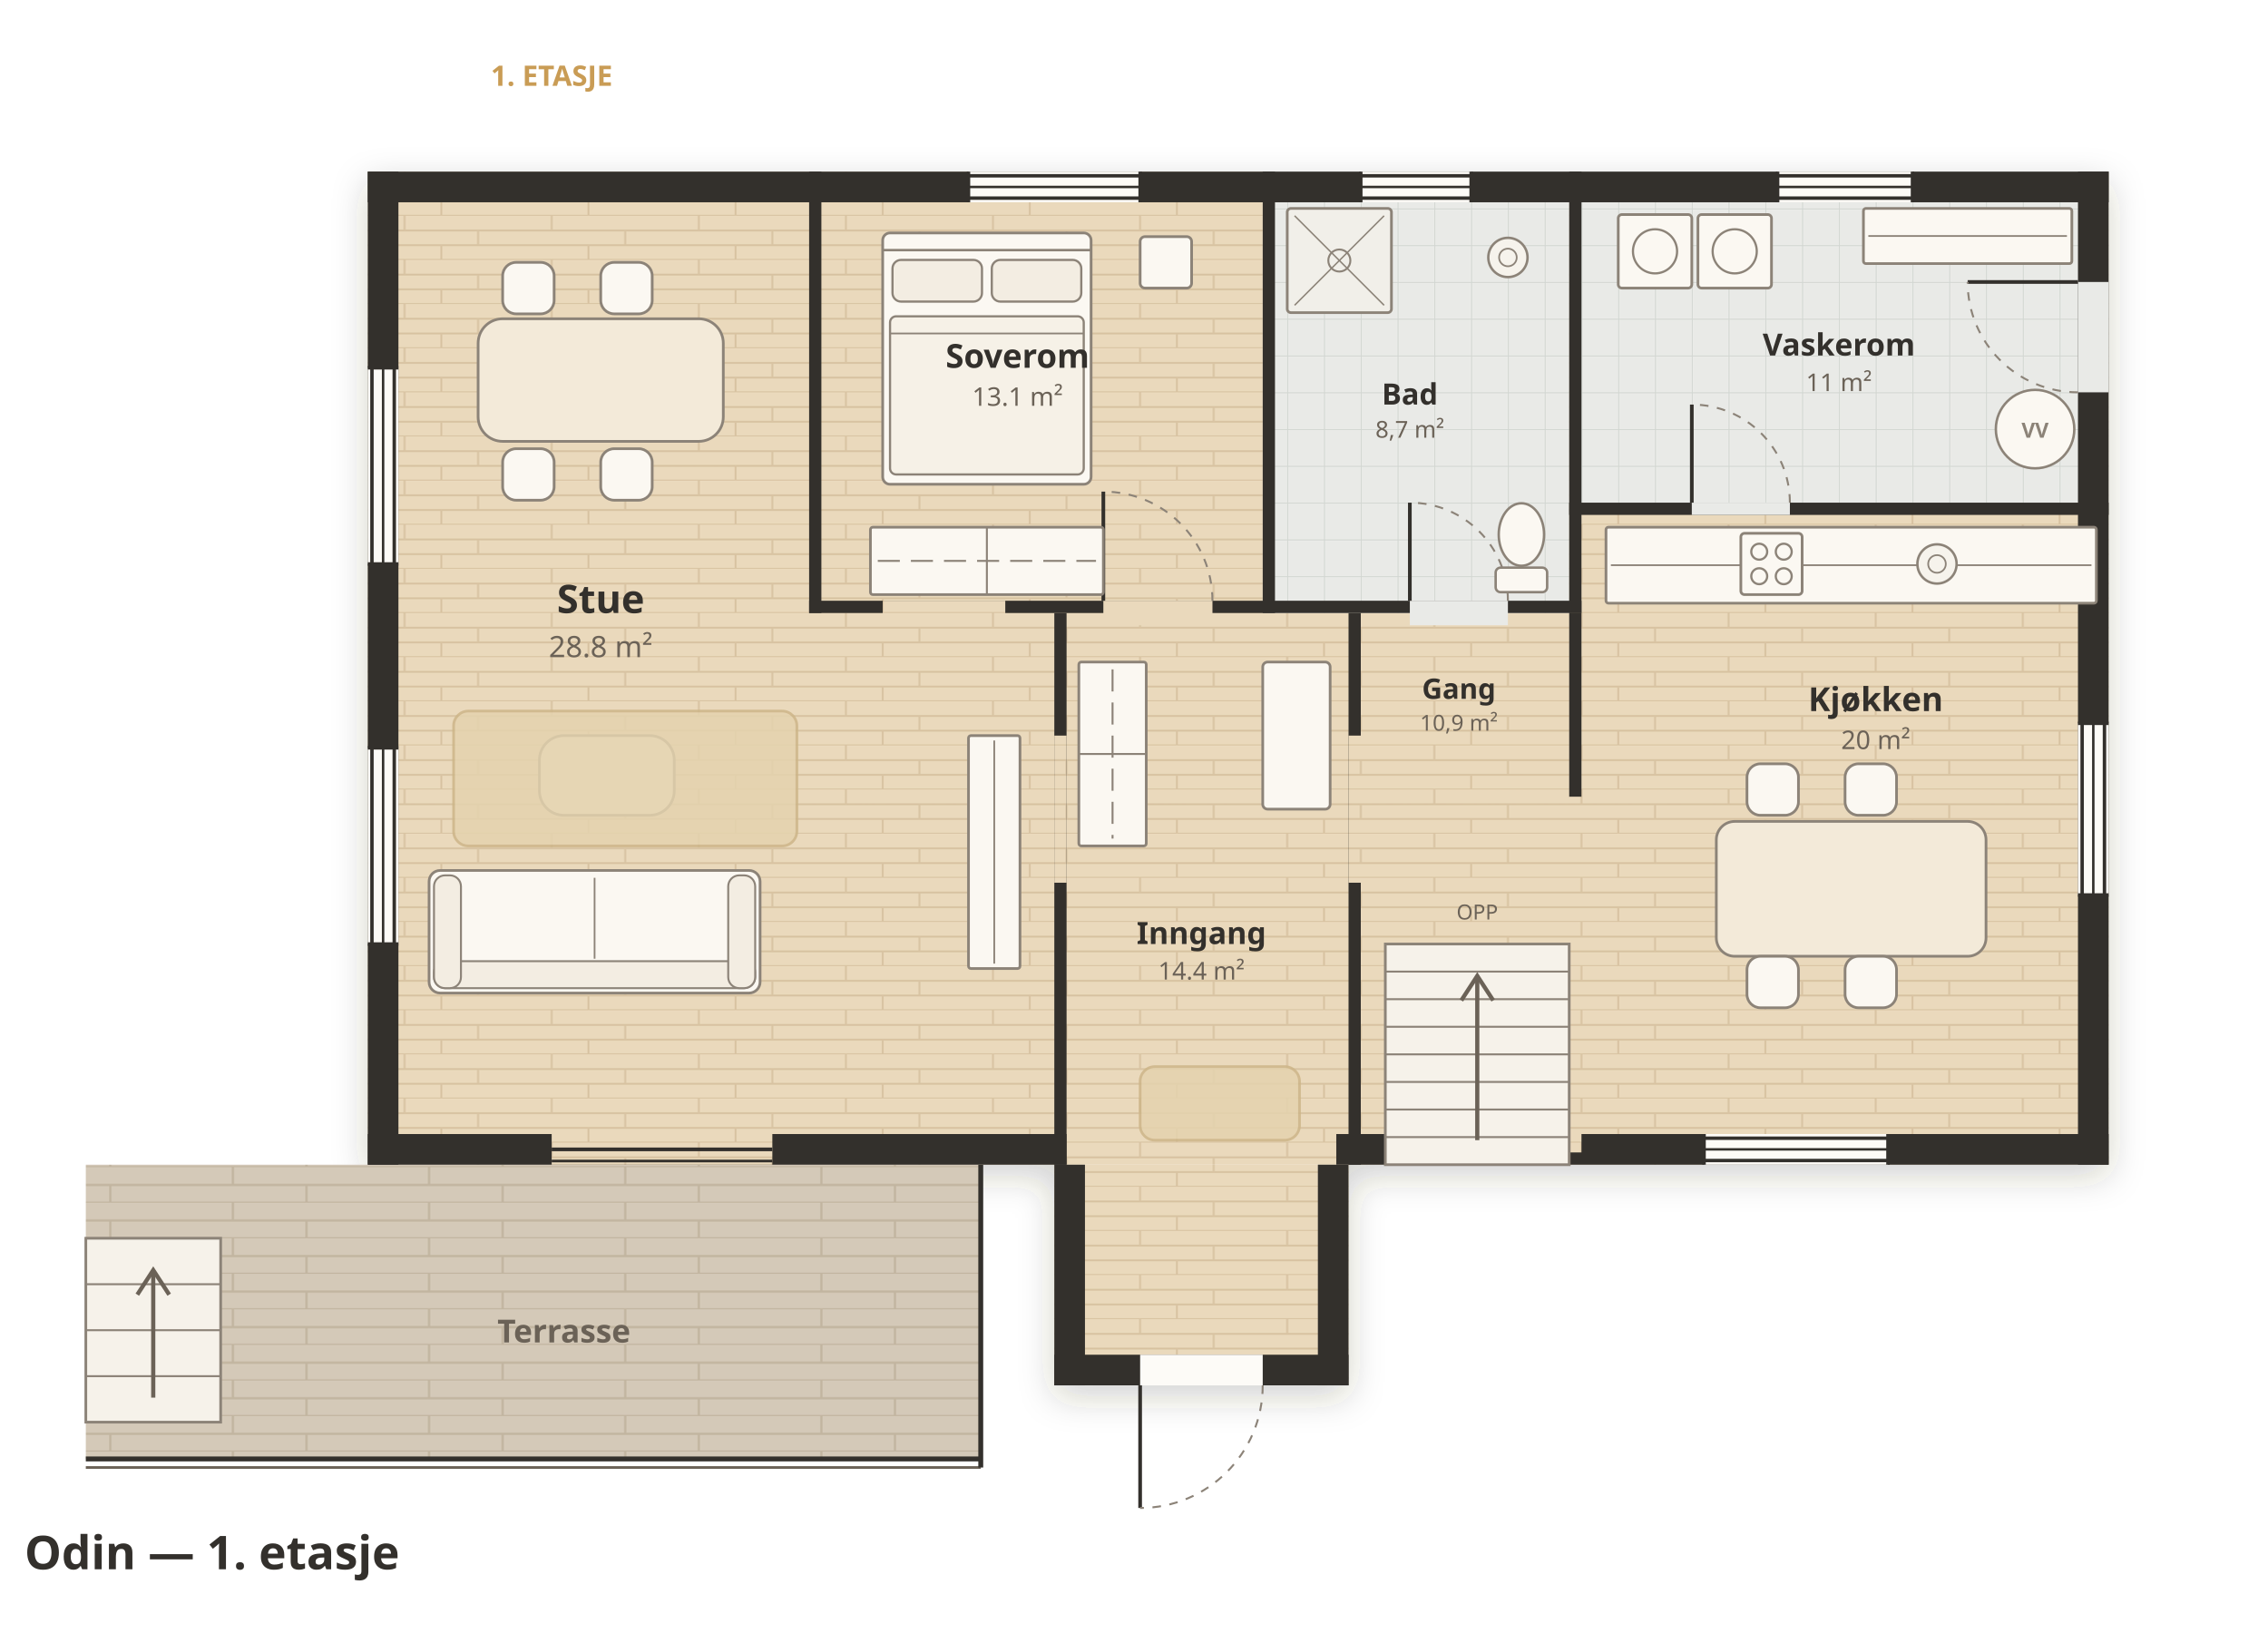
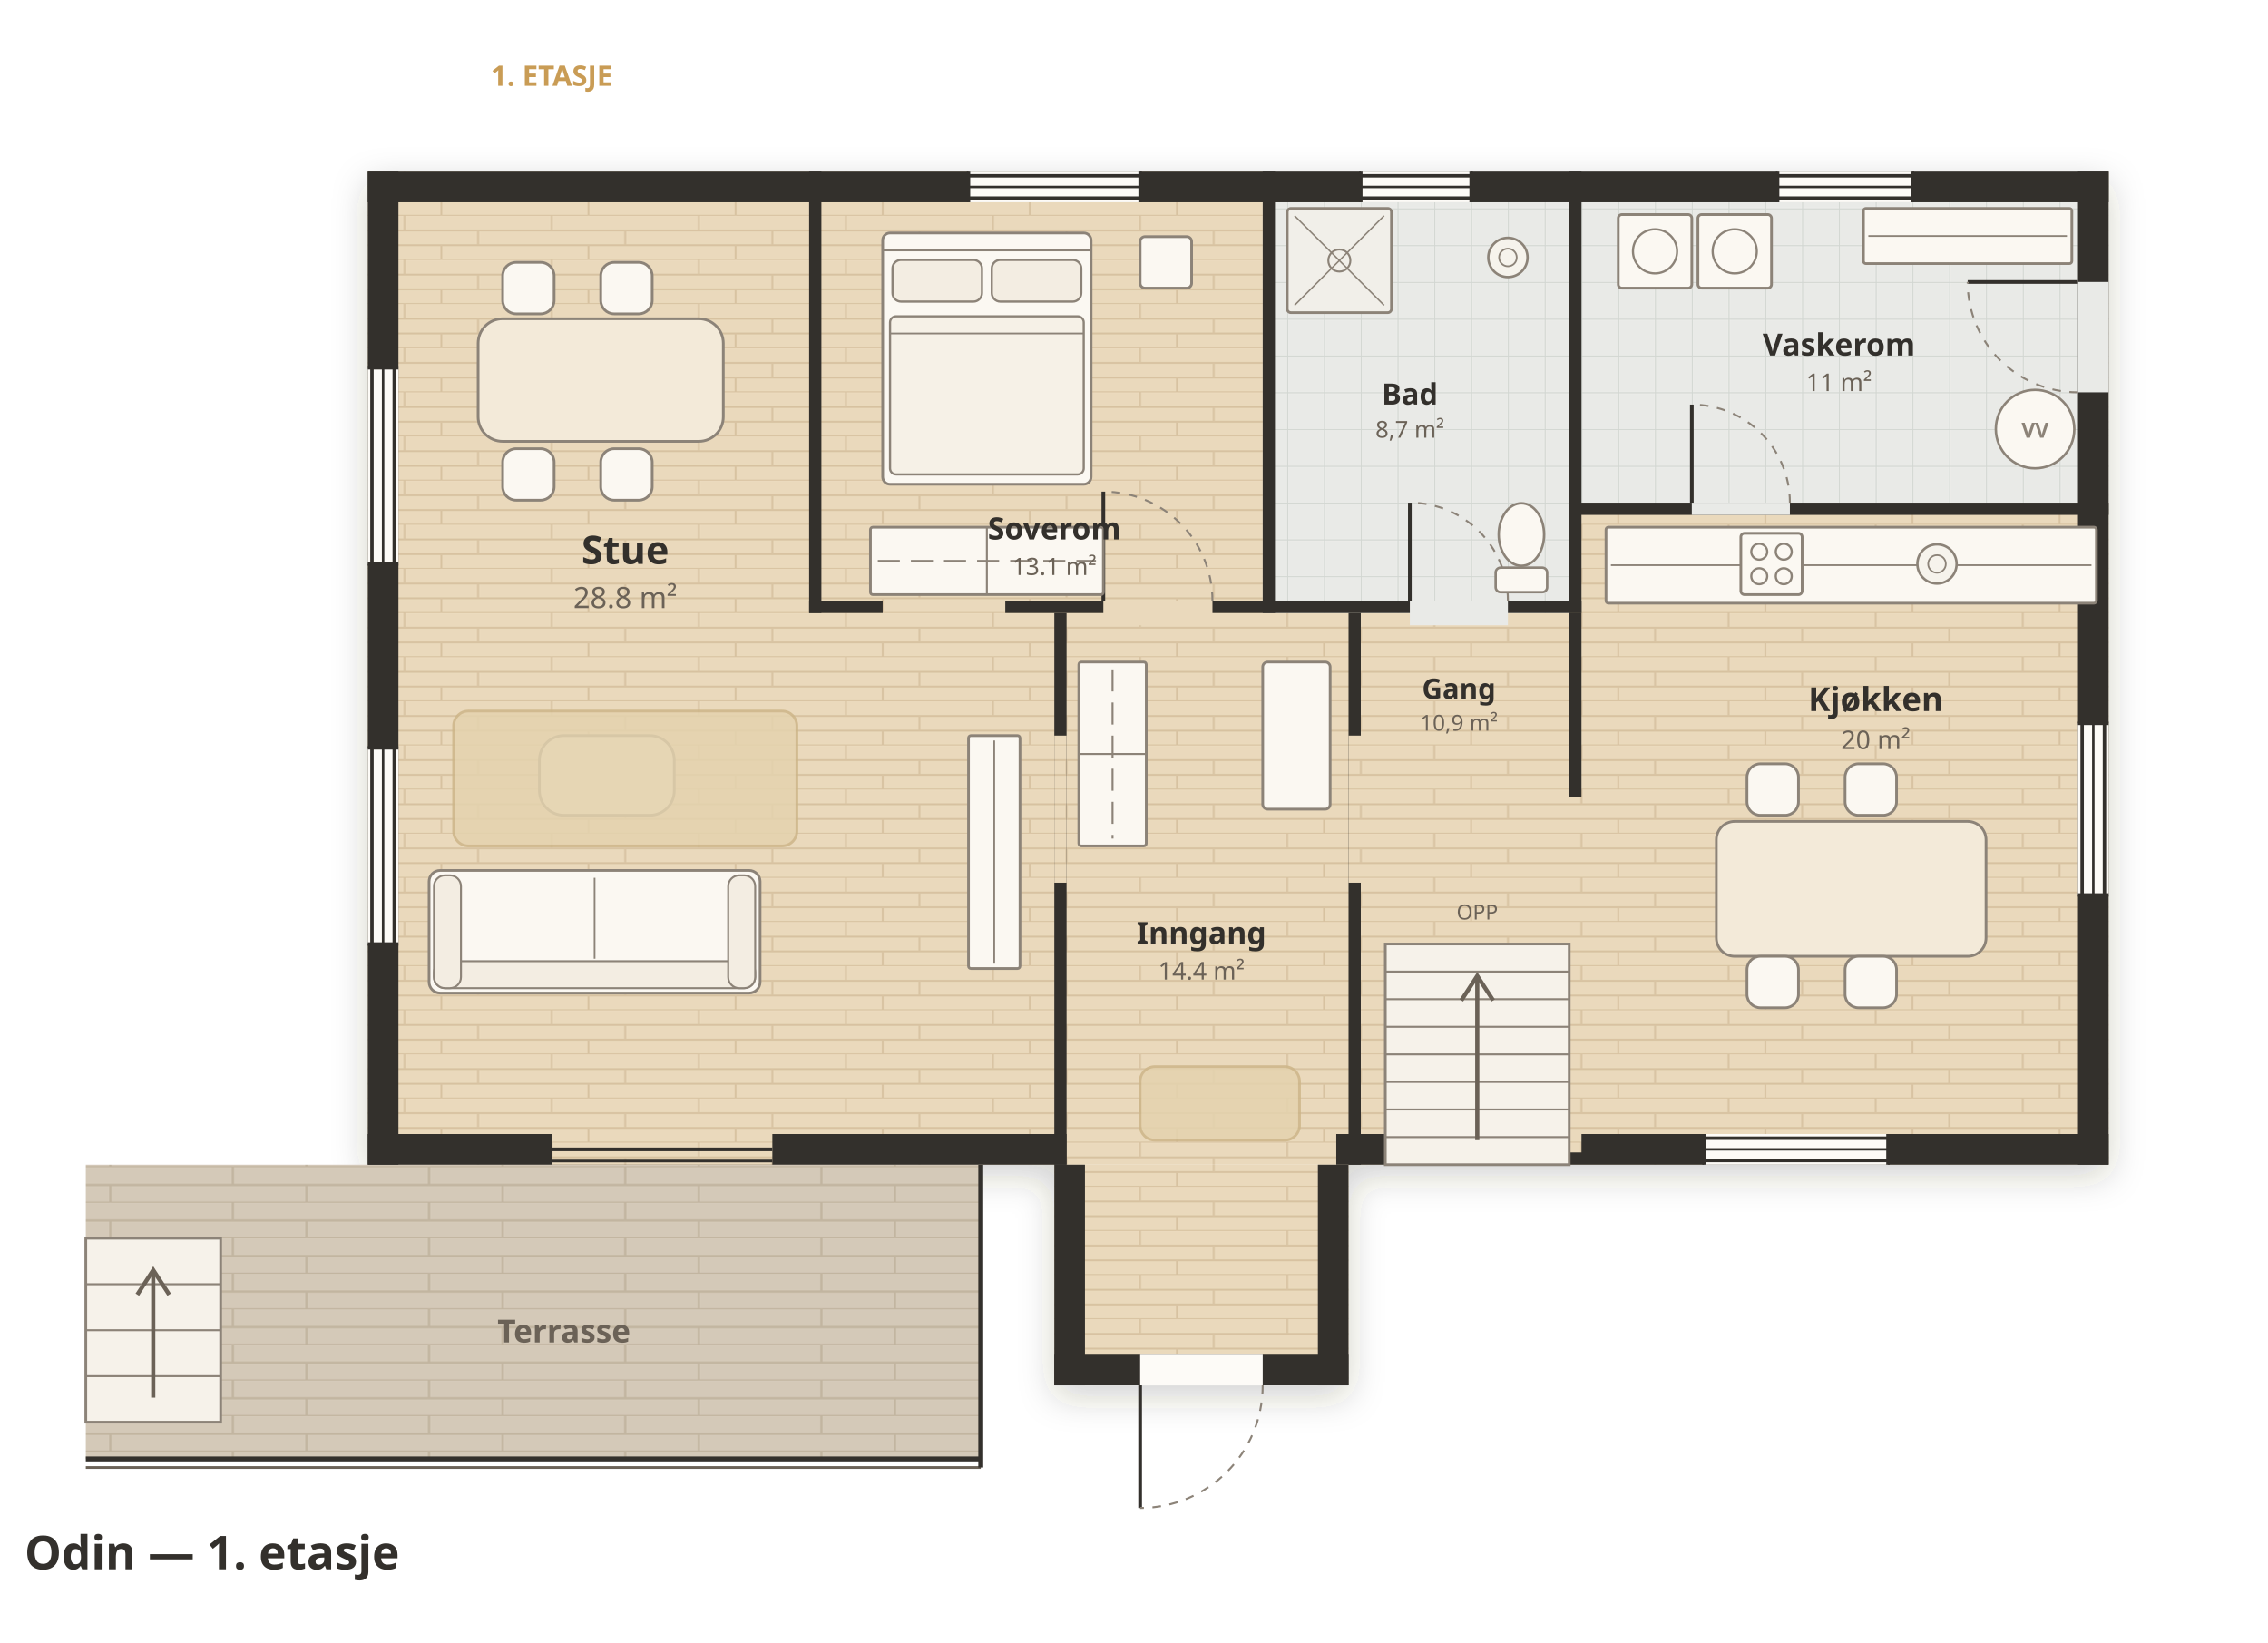
<svg xmlns="http://www.w3.org/2000/svg" viewBox="-3000 -1400 18500 13400" font-family="Poppins, Segoe UI, sans-serif">
  <defs>
    <pattern id="parkett" width="1200" height="360" patternUnits="userSpaceOnUse">
      <rect width="1200" height="360" fill="#EAD9BC" />
      <line x1="0" y1="120" x2="1200" y2="120" stroke="#D9C4A3" stroke-width="16" />
      <line x1="0" y1="240" x2="1200" y2="240" stroke="#D9C4A3" stroke-width="16" />
      <line x1="0" y1="360" x2="1200" y2="360" stroke="#D9C4A3" stroke-width="16" />
      <line x1="300" y1="0" x2="300" y2="120" stroke="#D9C4A3" stroke-width="16" />
      <line x1="900" y1="120" x2="900" y2="240" stroke="#D9C4A3" stroke-width="16" />
      <line x1="600" y1="240" x2="600" y2="360" stroke="#D9C4A3" stroke-width="16" />
    </pattern>
    <pattern id="flis" width="300" height="300" patternUnits="userSpaceOnUse">
      <rect width="300" height="300" fill="#E9EAE7" />
      <path d="M 300 0 L 0 0 0 300" fill="none" stroke="#D2D6D2" stroke-width="14" />
    </pattern>
    <pattern id="dekke" width="1600" height="290" patternUnits="userSpaceOnUse">
      <rect width="1600" height="290" fill="#D4C9B8" />
      <line x1="0" y1="145" x2="1600" y2="145" stroke="#C2B5A0" stroke-width="18" />
      <line x1="0" y1="290" x2="1600" y2="290" stroke="#C2B5A0" stroke-width="18" />
      <line x1="500" y1="0" x2="500" y2="145" stroke="#C2B5A0" stroke-width="18" />
      <line x1="1100" y1="145" x2="1100" y2="290" stroke="#C2B5A0" stroke-width="18" />
    </pattern>
    <pattern id="betong" width="900" height="900" patternUnits="userSpaceOnUse">
      <rect width="900" height="900" fill="#DDDAD3" />
      <circle cx="200" cy="260" r="26" fill="#CBC7BD" />
      <circle cx="640" cy="150" r="20" fill="#CBC7BD" />
      <circle cx="470" cy="560" r="30" fill="#CBC7BD" />
      <circle cx="760" cy="740" r="22" fill="#CBC7BD" />
      <circle cx="130" cy="760" r="18" fill="#CBC7BD" />
    </pattern>
    <filter id="skygge" x="-8%" y="-8%" width="116%" height="116%">
      <feDropShadow dx="0" dy="90" stdDeviation="140" flood-color="#33302C" flood-opacity="0.22" />
    </filter>
  </defs>
  <path d="M 0 0 H 14200 V 8100 H 8000 V 9900 H 5600 V 8100 H 0 Z" fill="#FDFBF7" filter="url(#skygge)" />
  <rect x="-2300" y="8100" width="7300" height="2400" fill="url(#dekke)" stroke="none" stroke-width="0" rx="0" opacity="1" />
  <line x1="-2300" y1="10500" x2="5000" y2="10500" stroke="#33302C" stroke-width="40" />
  <line x1="-2300" y1="10570" x2="5000" y2="10570" stroke="#6b6257" stroke-width="22" />
  <line x1="5000" y1="8100" x2="5000" y2="10570" stroke="#33302C" stroke-width="40" />
  <rect x="-2300" y="8700" width="1100" height="1500" fill="#F6F2EA" stroke="#8C8378" stroke-width="22" rx="0" opacity="1" />
  <line x1="-2300" y1="9075.0" x2="-1200" y2="9075.0" stroke="#8C8378" stroke-width="16" />
  <line x1="-2300" y1="9450.0" x2="-1200" y2="9450.0" stroke="#8C8378" stroke-width="16" />
  <line x1="-2300" y1="9825.0" x2="-1200" y2="9825.0" stroke="#8C8378" stroke-width="16" />
  <line x1="-1750.0" y1="10000" x2="-1750.0" y2="8960" stroke="#6b6257" stroke-width="34" />
  <path d="M -1880.0 9160 L -1750.0 8960 L -1620.0 9160" fill="none" stroke="#6b6257" stroke-width="34" />
  <text x="1600" y="9550" font-size="260" fill="#6b6257" font-weight="600" text-anchor="middle" font-family="Poppins, Segoe UI, sans-serif">Terrasse</text>
  <rect x="0" y="0" width="14200" height="8100" fill="url(#parkett)" stroke="none" stroke-width="0" rx="0" opacity="1" />
  <rect x="5600" y="8100" width="2400" height="1800" fill="url(#parkett)" stroke="none" stroke-width="0" rx="0" opacity="1" />
  <rect x="7300" y="0" width="2500" height="3600" fill="url(#flis)" stroke="none" stroke-width="0" rx="0" opacity="1" />
  <rect x="9800" y="0" width="4400" height="2700" fill="url(#flis)" stroke="none" stroke-width="0" rx="0" opacity="1" />
  <rect x="0" y="0" width="14200" height="250" fill="#33302C" stroke="none" stroke-width="0" rx="0" opacity="1" />
  <rect x="0" y="0" width="250" height="8100" fill="#33302C" stroke="none" stroke-width="0" rx="0" opacity="1" />
  <rect x="13950" y="0" width="250" height="8100" fill="#33302C" stroke="none" stroke-width="0" rx="0" opacity="1" />
  <rect x="0" y="7850" width="5700" height="250" fill="#33302C" stroke="none" stroke-width="0" rx="0" opacity="1" />
  <rect x="7900" y="7850" width="6300" height="250" fill="#33302C" stroke="none" stroke-width="0" rx="0" opacity="1" />
  <rect x="5600" y="8100" width="250" height="1800" fill="#33302C" stroke="none" stroke-width="0" rx="0" opacity="1" />
  <rect x="7750" y="8100" width="250" height="1800" fill="#33302C" stroke="none" stroke-width="0" rx="0" opacity="1" />
  <rect x="5600" y="9650" width="2400" height="250" fill="#33302C" stroke="none" stroke-width="0" rx="0" opacity="1" />
  <rect x="3600" y="0" width="100" height="3600" fill="#33302C" stroke="none" stroke-width="0" rx="0" opacity="1" />
  <rect x="3600" y="3500" width="6300" height="100" fill="#33302C" stroke="none" stroke-width="0" rx="0" opacity="1" />
  <rect x="7300" y="0" width="100" height="3600" fill="#33302C" stroke="none" stroke-width="0" rx="0" opacity="1" />
  <rect x="9800" y="0" width="100" height="3600" fill="#33302C" stroke="none" stroke-width="0" rx="0" opacity="1" />
  <rect x="9800" y="2700" width="4400" height="100" fill="#33302C" stroke="none" stroke-width="0" rx="0" opacity="1" />
  <rect x="5600" y="3600" width="100" height="4500" fill="#33302C" stroke="none" stroke-width="0" rx="0" opacity="1" />
  <rect x="8000" y="3600" width="100" height="4500" fill="#33302C" stroke="none" stroke-width="0" rx="0" opacity="1" />
  <rect x="9800" y="3600" width="100" height="1500" fill="#33302C" stroke="none" stroke-width="0" rx="0" opacity="1" />
  <rect x="0" y="1600" width="250" height="1600" fill="#FDFBF7" stroke="none" stroke-width="0" rx="0" opacity="1" />
  <line x1="34" y1="1600" x2="34" y2="3200" stroke="#33302C" stroke-width="28" />
  <line x1="216" y1="1600" x2="216" y2="3200" stroke="#33302C" stroke-width="28" />
  <line x1="125.0" y1="1600" x2="125.0" y2="3200" stroke="#33302C" stroke-width="20" />
  <line x1="0" y1="1600" x2="250" y2="1600" stroke="#33302C" stroke-width="28" />
  <line x1="0" y1="3200" x2="250" y2="3200" stroke="#33302C" stroke-width="28" />
  <rect x="0" y="4700" width="250" height="1600" fill="#FDFBF7" stroke="none" stroke-width="0" rx="0" opacity="1" />
  <line x1="34" y1="4700" x2="34" y2="6300" stroke="#33302C" stroke-width="28" />
  <line x1="216" y1="4700" x2="216" y2="6300" stroke="#33302C" stroke-width="28" />
  <line x1="125.0" y1="4700" x2="125.0" y2="6300" stroke="#33302C" stroke-width="20" />
  <line x1="0" y1="4700" x2="250" y2="4700" stroke="#33302C" stroke-width="28" />
  <line x1="0" y1="6300" x2="250" y2="6300" stroke="#33302C" stroke-width="28" />
  <rect x="1500" y="7850" width="1800" height="250" fill="url(#parkett)" stroke="none" stroke-width="0" rx="0" opacity="1" />
  <line x1="1500" y1="7975.0" x2="3300" y2="7975.0" stroke="#33302C" stroke-width="30" />
  <line x1="1500" y1="8070" x2="3300" y2="8070" stroke="#33302C" stroke-width="22" />
  <rect x="4900" y="0" width="1400" height="250" fill="#FDFBF7" stroke="none" stroke-width="0" rx="0" opacity="1" />
  <line x1="4900" y1="34" x2="6300" y2="34" stroke="#33302C" stroke-width="28" />
  <line x1="4900" y1="216" x2="6300" y2="216" stroke="#33302C" stroke-width="28" />
  <line x1="4900" y1="125.0" x2="6300" y2="125.0" stroke="#33302C" stroke-width="20" />
  <line x1="4900" y1="0" x2="4900" y2="250" stroke="#33302C" stroke-width="28" />
  <line x1="6300" y1="0" x2="6300" y2="250" stroke="#33302C" stroke-width="28" />
  <rect x="8100" y="0" width="900" height="250" fill="#FDFBF7" stroke="none" stroke-width="0" rx="0" opacity="1" />
  <line x1="8100" y1="34" x2="9000" y2="34" stroke="#33302C" stroke-width="28" />
  <line x1="8100" y1="216" x2="9000" y2="216" stroke="#33302C" stroke-width="28" />
  <line x1="8100" y1="125.0" x2="9000" y2="125.0" stroke="#33302C" stroke-width="20" />
  <line x1="8100" y1="0" x2="8100" y2="250" stroke="#33302C" stroke-width="28" />
  <line x1="9000" y1="0" x2="9000" y2="250" stroke="#33302C" stroke-width="28" />
  <rect x="11500" y="0" width="1100" height="250" fill="#FDFBF7" stroke="none" stroke-width="0" rx="0" opacity="1" />
  <line x1="11500" y1="34" x2="12600" y2="34" stroke="#33302C" stroke-width="28" />
  <line x1="11500" y1="216" x2="12600" y2="216" stroke="#33302C" stroke-width="28" />
  <line x1="11500" y1="125.0" x2="12600" y2="125.0" stroke="#33302C" stroke-width="20" />
  <line x1="11500" y1="0" x2="11500" y2="250" stroke="#33302C" stroke-width="28" />
  <line x1="12600" y1="0" x2="12600" y2="250" stroke="#33302C" stroke-width="28" />
  <rect x="13950" y="900" width="250" height="900" fill="#E9EAE7" stroke="none" stroke-width="0" rx="0" opacity="1" />
  <path d="M 13950 900 L 13050 900" stroke="#33302C" stroke-width="30" fill="none" />
  <path d="M 13950 1800 A 900 900 0 0 1 13050 900" stroke="#8C8378" stroke-width="16" fill="none" stroke-dasharray="70 70" />
  <rect x="13950" y="4500" width="250" height="1400" fill="#FDFBF7" stroke="none" stroke-width="0" rx="0" opacity="1" />
  <line x1="13984" y1="4500" x2="13984" y2="5900" stroke="#33302C" stroke-width="28" />
  <line x1="14166" y1="4500" x2="14166" y2="5900" stroke="#33302C" stroke-width="28" />
  <line x1="14075.0" y1="4500" x2="14075.0" y2="5900" stroke="#33302C" stroke-width="20" />
  <line x1="13950" y1="4500" x2="14200" y2="4500" stroke="#33302C" stroke-width="28" />
  <line x1="13950" y1="5900" x2="14200" y2="5900" stroke="#33302C" stroke-width="28" />
  <rect x="10900" y="7850" width="1500" height="250" fill="#FDFBF7" stroke="none" stroke-width="0" rx="0" opacity="1" />
  <line x1="10900" y1="7884" x2="12400" y2="7884" stroke="#33302C" stroke-width="28" />
  <line x1="10900" y1="8066" x2="12400" y2="8066" stroke="#33302C" stroke-width="28" />
  <line x1="10900" y1="7975.0" x2="12400" y2="7975.0" stroke="#33302C" stroke-width="20" />
  <line x1="10900" y1="7850" x2="10900" y2="8100" stroke="#33302C" stroke-width="28" />
  <line x1="12400" y1="7850" x2="12400" y2="8100" stroke="#33302C" stroke-width="28" />
  <rect x="6300" y="9650" width="1000" height="250" fill="#FDFBF7" stroke="none" stroke-width="0" rx="0" opacity="1" />
  <path d="M 6300 9900 L 6300 10900" stroke="#33302C" stroke-width="30" fill="none" />
  <path d="M 7300 9900 A 1000 1000 0 0 1 6300 10900" stroke="#8C8378" stroke-width="16" fill="none" stroke-dasharray="70 70" />
  <rect x="4200" y="3500" width="1000" height="200" fill="url(#parkett)" stroke="none" stroke-width="0" rx="0" opacity="1" />
  <rect x="6000" y="3500" width="890" height="200" fill="#EAD9BC" stroke="none" stroke-width="0" rx="0" opacity="1" />
  <path d="M 6000 3500 L 6000 2610" stroke="#33302C" stroke-width="30" fill="none" />
  <path d="M 6890 3500 A 890 890 0 0 0 6000 2610" stroke="#8C8378" stroke-width="16" fill="none" stroke-dasharray="70 70" />
  <rect x="8500" y="3500" width="800" height="200" fill="#E9EAE7" stroke="none" stroke-width="0" rx="0" opacity="1" />
  <path d="M 8500 3500 L 8500 2700" stroke="#33302C" stroke-width="30" fill="none" />
  <path d="M 9300 3500 A 800 800 0 0 0 8500 2700" stroke="#8C8378" stroke-width="16" fill="none" stroke-dasharray="70 70" />
  <rect x="10800" y="2700" width="800" height="100" fill="#E9EAE7" stroke="none" stroke-width="0" rx="0" opacity="1" />
  <path d="M 10800 2700 L 10800 1900" stroke="#33302C" stroke-width="30" fill="none" />
  <path d="M 11600 2700 A 800 800 0 0 0 10800 1900" stroke="#8C8378" stroke-width="16" fill="none" stroke-dasharray="70 70" />
  <rect x="5600" y="4600" width="100" height="1200" fill="url(#parkett)" stroke="none" stroke-width="0" rx="0" opacity="1" />
  <rect x="8000" y="4600" width="100" height="1200" fill="url(#parkett)" stroke="none" stroke-width="0" rx="0" opacity="1" />
  <rect x="9800" y="5100" width="100" height="2900" fill="url(#parkett)" stroke="none" stroke-width="0" rx="0" opacity="1" />
  <rect x="8300" y="6300" width="1500" height="1800" fill="#F6F2EA" stroke="#8C8378" stroke-width="22" rx="0" opacity="1" />
  <line x1="8300" y1="6525.0" x2="9800" y2="6525.0" stroke="#8C8378" stroke-width="16" />
  <line x1="8300" y1="6750.0" x2="9800" y2="6750.0" stroke="#8C8378" stroke-width="16" />
  <line x1="8300" y1="6975.0" x2="9800" y2="6975.0" stroke="#8C8378" stroke-width="16" />
  <line x1="8300" y1="7200.0" x2="9800" y2="7200.0" stroke="#8C8378" stroke-width="16" />
  <line x1="8300" y1="7425.0" x2="9800" y2="7425.0" stroke="#8C8378" stroke-width="16" />
  <line x1="8300" y1="7650.0" x2="9800" y2="7650.0" stroke="#8C8378" stroke-width="16" />
  <line x1="8300" y1="7875.0" x2="9800" y2="7875.0" stroke="#8C8378" stroke-width="16" />
  <line x1="9050.0" y1="7900" x2="9050.0" y2="6560" stroke="#6b6257" stroke-width="34" />
  <path d="M 8920.0 6760 L 9050.0 6560 L 9180.0 6760" fill="none" stroke="#6b6257" stroke-width="34" />
  <text x="9050" y="6100" font-size="170" fill="#6b6257" font-weight="500" text-anchor="middle" font-family="Poppins, Segoe UI, sans-serif">OPP</text>
  <rect x="500" y="5700" width="2700" height="1000" fill="#FBF8F2" stroke="#8C8378" stroke-width="22" rx="90" opacity="1" />
  <rect x="540" y="6440" width="2620" height="220" fill="#F3EDE2" stroke="#8C8378" stroke-width="16" rx="90" opacity="1" />
  <rect x="540" y="5740" width="220" height="920" fill="#F3EDE2" stroke="#8C8378" stroke-width="16" rx="90" opacity="1" />
  <rect x="2940" y="5740" width="220" height="920" fill="#F3EDE2" stroke="#8C8378" stroke-width="16" rx="90" opacity="1" />
  <line x1="1850.0" y1="5760" x2="1850.0" y2="6420" stroke="#8C8378" stroke-width="14" />
  <rect x="1400" y="4600" width="1100" height="650" fill="#F3EAD9" stroke="#8C8378" stroke-width="22" rx="200" opacity="1" />
  <rect x="700" y="4400" width="2800" height="1100" fill="#E4D2AE" stroke="#CDB588" stroke-width="22" rx="120" opacity="0.85" />
  <rect x="4900" y="4600" width="420" height="1900" fill="#FBF8F2" stroke="#8C8378" stroke-width="22" rx="20" opacity="1" />
  <line x1="5110.0" y1="4640" x2="5110.0" y2="6460" stroke="#8C8378" stroke-width="14" />
  <rect x="900" y="1200" width="2000" height="1000" fill="#F3EAD9" stroke="#8C8378" stroke-width="22" rx="200" opacity="1" />
  <rect x="1100" y="740" width="420" height="420" fill="#FBF8F2" stroke="#8C8378" stroke-width="22" rx="110" opacity="1" />
  <rect x="1900" y="740" width="420" height="420" fill="#FBF8F2" stroke="#8C8378" stroke-width="22" rx="110" opacity="1" />
  <rect x="1100" y="2260" width="420" height="420" fill="#FBF8F2" stroke="#8C8378" stroke-width="22" rx="110" opacity="1" />
  <rect x="1900" y="2260" width="420" height="420" fill="#FBF8F2" stroke="#8C8378" stroke-width="22" rx="110" opacity="1" />
  <rect x="4200" y="500" width="1700" height="2050" fill="#FBF8F2" stroke="#8C8378" stroke-width="22" rx="60" opacity="1" />
  <line x1="4200" y1="640" x2="5900" y2="640" stroke="#8C8378" stroke-width="20" />
  <rect x="4280" y="720" width="730.0" height="340" fill="#F3EDE2" stroke="#8C8378" stroke-width="18" rx="70" opacity="1" />
  <rect x="5090.0" y="720" width="730.0" height="340" fill="#F3EDE2" stroke="#8C8378" stroke-width="18" rx="70" opacity="1" />
  <rect x="4260" y="1180" width="1580" height="1290" fill="#F6F1E7" stroke="#8C8378" stroke-width="18" rx="50" opacity="1" />
  <line x1="4260" y1="1320" x2="5840" y2="1320" stroke="#8C8378" stroke-width="14" />
  <rect x="6300" y="530" width="420" height="420" fill="#FBF8F2" stroke="#8C8378" stroke-width="22" rx="40" opacity="1" />
  <rect x="4100" y="2900" width="1900" height="550" fill="#FBF8F2" stroke="#8C8378" stroke-width="22" rx="20" opacity="1" />
  <line x1="4160" y1="3175.0" x2="5940" y2="3175.0" stroke="#8C8378" stroke-width="16" stroke-dasharray="180 90" />
  <line x1="5050.0" y1="2900" x2="5050.0" y2="3450" stroke="#8C8378" stroke-width="16" />
  <rect x="7500" y="300" width="850" height="850" fill="#F1EFE9" stroke="#8C8378" stroke-width="22" rx="30" opacity="1" />
  <circle cx="7925.0" cy="725.0" r="90" fill="none" stroke="#8C8378" stroke-width="16" />
  <line x1="7560" y1="360" x2="8290" y2="1090" stroke="#8C8378" stroke-width="12" />
  <line x1="8290" y1="360" x2="7560" y2="1090" stroke="#8C8378" stroke-width="12" />
  <circle cx="9300" cy="700" r="160" fill="#F6F3EC" stroke="#8C8378" stroke-width="20" />
  <circle cx="9300" cy="700" r="72" fill="none" stroke="#8C8378" stroke-width="14" />
  <rect x="9200" y="3230" width="420" height="200" fill="#FBF8F2" stroke="#8C8378" stroke-width="20" rx="40" opacity="1" />
  <ellipse cx="9410" cy="2960" rx="185" ry="255" fill="#FBF8F2" stroke="#8C8378" stroke-width="20" />
  <rect x="10200" y="350" width="600" height="600" fill="#FBF8F2" stroke="#8C8378" stroke-width="22" rx="30" opacity="1" />
  <circle cx="10500.0" cy="650.0" r="180.0" fill="none" stroke="#8C8378" stroke-width="18" />
  <rect x="10850" y="350" width="600" height="600" fill="#FBF8F2" stroke="#8C8378" stroke-width="22" rx="30" opacity="1" />
  <circle cx="11150.0" cy="650.0" r="180.0" fill="none" stroke="#8C8378" stroke-width="18" />
  <rect x="12200" y="300" width="1700" height="450" fill="#FBF8F2" stroke="#8C8378" stroke-width="22" rx="20" opacity="1" />
  <line x1="12240" y1="525.0" x2="13860" y2="525.0" stroke="#8C8378" stroke-width="14" />
  <circle cx="13600" cy="2100" r="320" fill="#FBF8F2" stroke="#8C8378" stroke-width="20" />
  <text x="13600" y="2170" font-size="170" fill="#8C8378" font-weight="600" text-anchor="middle" font-family="Poppins, Segoe UI, sans-serif">VV</text>
  <rect x="10100" y="2900" width="4000" height="620" fill="#FBF8F2" stroke="#8C8378" stroke-width="22" rx="20" opacity="1" />
  <line x1="10140" y1="3210.0" x2="14060" y2="3210.0" stroke="#8C8378" stroke-width="14" />
  <rect x="11200" y="2950" width="500" height="500" fill="#FBF8F2" stroke="#8C8378" stroke-width="22" rx="30" opacity="1" />
  <circle cx="11350.0" cy="3100.0" r="65.0" fill="none" stroke="#8C8378" stroke-width="18" />
  <circle cx="11550.0" cy="3100.0" r="65.0" fill="none" stroke="#8C8378" stroke-width="18" />
  <circle cx="11350.0" cy="3300.0" r="65.0" fill="none" stroke="#8C8378" stroke-width="18" />
  <circle cx="11550.0" cy="3300.0" r="65.0" fill="none" stroke="#8C8378" stroke-width="18" />
  <circle cx="12800" cy="3200" r="160" fill="#F6F3EC" stroke="#8C8378" stroke-width="20" />
  <circle cx="12800" cy="3200" r="72" fill="none" stroke="#8C8378" stroke-width="14" />
  <rect x="11000" y="5300" width="2200" height="1100" fill="#F3EAD9" stroke="#8C8378" stroke-width="22" rx="150" opacity="1" />
  <rect x="11250" y="4830" width="420" height="420" fill="#FBF8F2" stroke="#8C8378" stroke-width="22" rx="110" opacity="1" />
  <rect x="12050" y="4830" width="420" height="420" fill="#FBF8F2" stroke="#8C8378" stroke-width="22" rx="110" opacity="1" />
  <rect x="11250" y="6400" width="420" height="420" fill="#FBF8F2" stroke="#8C8378" stroke-width="22" rx="110" opacity="1" />
  <rect x="12050" y="6400" width="420" height="420" fill="#FBF8F2" stroke="#8C8378" stroke-width="22" rx="110" opacity="1" />
  <rect x="6300" y="7300" width="1300" height="600" fill="#E4D2AE" stroke="#CDB588" stroke-width="22" rx="120" opacity="0.85" />
  <rect x="5800" y="4000" width="550" height="1500" fill="#FBF8F2" stroke="#8C8378" stroke-width="22" rx="20" opacity="1" />
  <line x1="6075.0" y1="4060" x2="6075.0" y2="5440" stroke="#8C8378" stroke-width="16" stroke-dasharray="180 90" />
  <line x1="5800" y1="4750.0" x2="6350" y2="4750.0" stroke="#8C8378" stroke-width="16" />
  <rect x="7300" y="4000" width="550" height="1200" fill="#FBF8F2" stroke="#8C8378" stroke-width="22" rx="40" opacity="1" />
-   <text x="1900" y="3600" font-size="320" fill="#33302C" font-weight="600" text-anchor="middle" font-family="Poppins, Segoe UI, sans-serif">Stue</text>
-   <text x="1900" y="3960" font-size="240" fill="#6b6257" font-weight="400" text-anchor="middle" font-family="Poppins, Segoe UI, sans-serif">28.8 m²</text>
-   <text x="5300" y="1600" font-size="270" fill="#33302C" font-weight="600" text-anchor="middle" font-family="Poppins, Segoe UI, sans-serif">Soverom</text>
-   <text x="5300" y="1910" font-size="210" fill="#6b6257" font-weight="400" text-anchor="middle" font-family="Poppins, Segoe UI, sans-serif">13.1 m²</text>
+   <text x="2100" y="3200" font-size="320" fill="#33302C" font-weight="600" text-anchor="middle" font-family="Poppins, Segoe UI, sans-serif">Stue</text>
+   <text x="2100" y="3560" font-size="240" fill="#6b6257" font-weight="400" text-anchor="middle" font-family="Poppins, Segoe UI, sans-serif">28.8 m²</text>
+   <text x="5600" y="3000" font-size="250" fill="#33302C" font-weight="600" text-anchor="middle" font-family="Poppins, Segoe UI, sans-serif">Soverom</text>
+   <text x="5600" y="3290" font-size="195" fill="#6b6257" font-weight="400" text-anchor="middle" font-family="Poppins, Segoe UI, sans-serif">13.1 m²</text>
  <text x="8500" y="1900" font-size="240" fill="#33302C" font-weight="600" text-anchor="middle" font-family="Poppins, Segoe UI, sans-serif">Bad</text>
  <text x="8500" y="2170" font-size="190" fill="#6b6257" font-weight="400" text-anchor="middle" font-family="Poppins, Segoe UI, sans-serif">8,7 m²</text>
  <text x="12000" y="1500" font-size="250" fill="#33302C" font-weight="600" text-anchor="middle" font-family="Poppins, Segoe UI, sans-serif">Vaskerom</text>
  <text x="12000" y="1790" font-size="200" fill="#6b6257" font-weight="400" text-anchor="middle" font-family="Poppins, Segoe UI, sans-serif">11 m²</text>
  <text x="12300" y="4400" font-size="270" fill="#33302C" font-weight="600" text-anchor="middle" font-family="Poppins, Segoe UI, sans-serif">Kjøkken</text>
  <text x="12300" y="4710" font-size="210" fill="#6b6257" font-weight="400" text-anchor="middle" font-family="Poppins, Segoe UI, sans-serif">20 m²</text>
  <text x="6800" y="6300" font-size="250" fill="#33302C" font-weight="600" text-anchor="middle" font-family="Poppins, Segoe UI, sans-serif">Inngang</text>
  <text x="6800" y="6590" font-size="200" fill="#6b6257" font-weight="400" text-anchor="middle" font-family="Poppins, Segoe UI, sans-serif">14.4 m²</text>
  <text x="8900" y="4300" font-size="230" fill="#33302C" font-weight="600" text-anchor="middle" font-family="Poppins, Segoe UI, sans-serif">Gang</text>
  <text x="8900" y="4560" font-size="180" fill="#6b6257" font-weight="400" text-anchor="middle" font-family="Poppins, Segoe UI, sans-serif">10,9 m²</text>
  <text x="1500" y="-700" font-size="230" fill="#C99C55" font-weight="600" text-anchor="middle" font-family="Poppins, Segoe UI, sans-serif">1. ETASJE</text>
  <text x="-2800" y="11400" font-size="380" fill="#33302C" font-weight="600" text-anchor="start" font-family="Poppins, Segoe UI, sans-serif">Odin — 1. etasje</text>
</svg>
